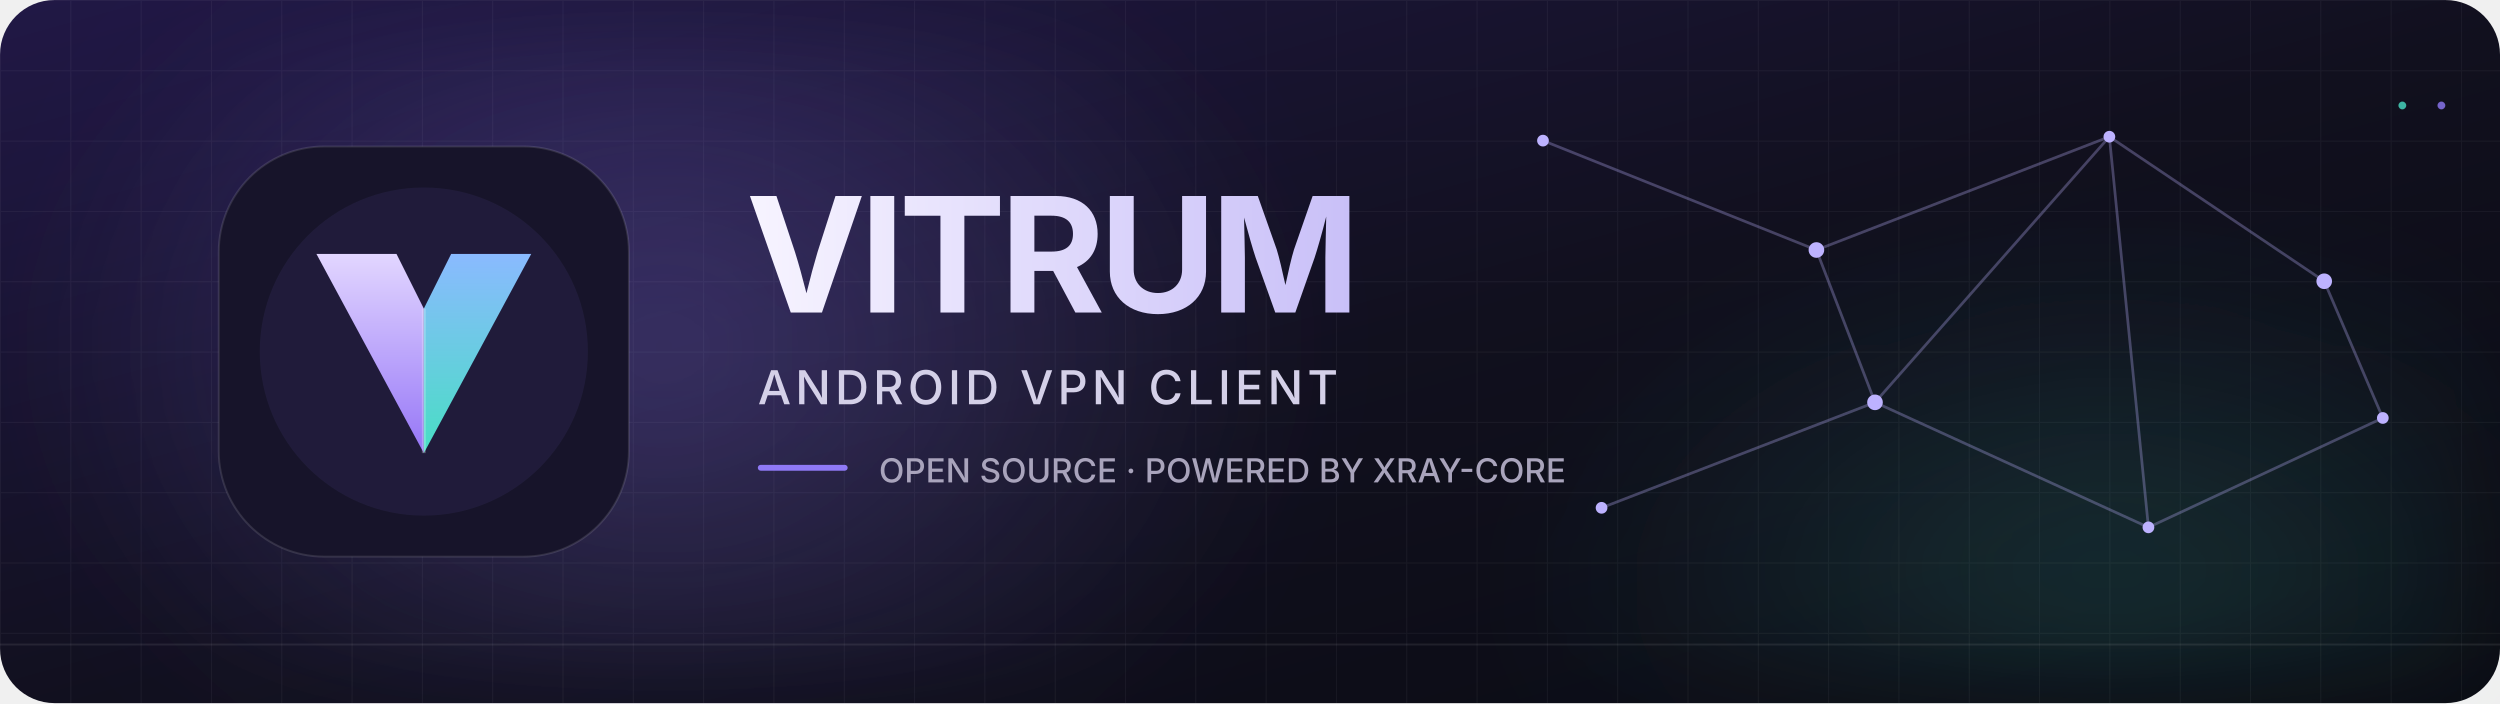
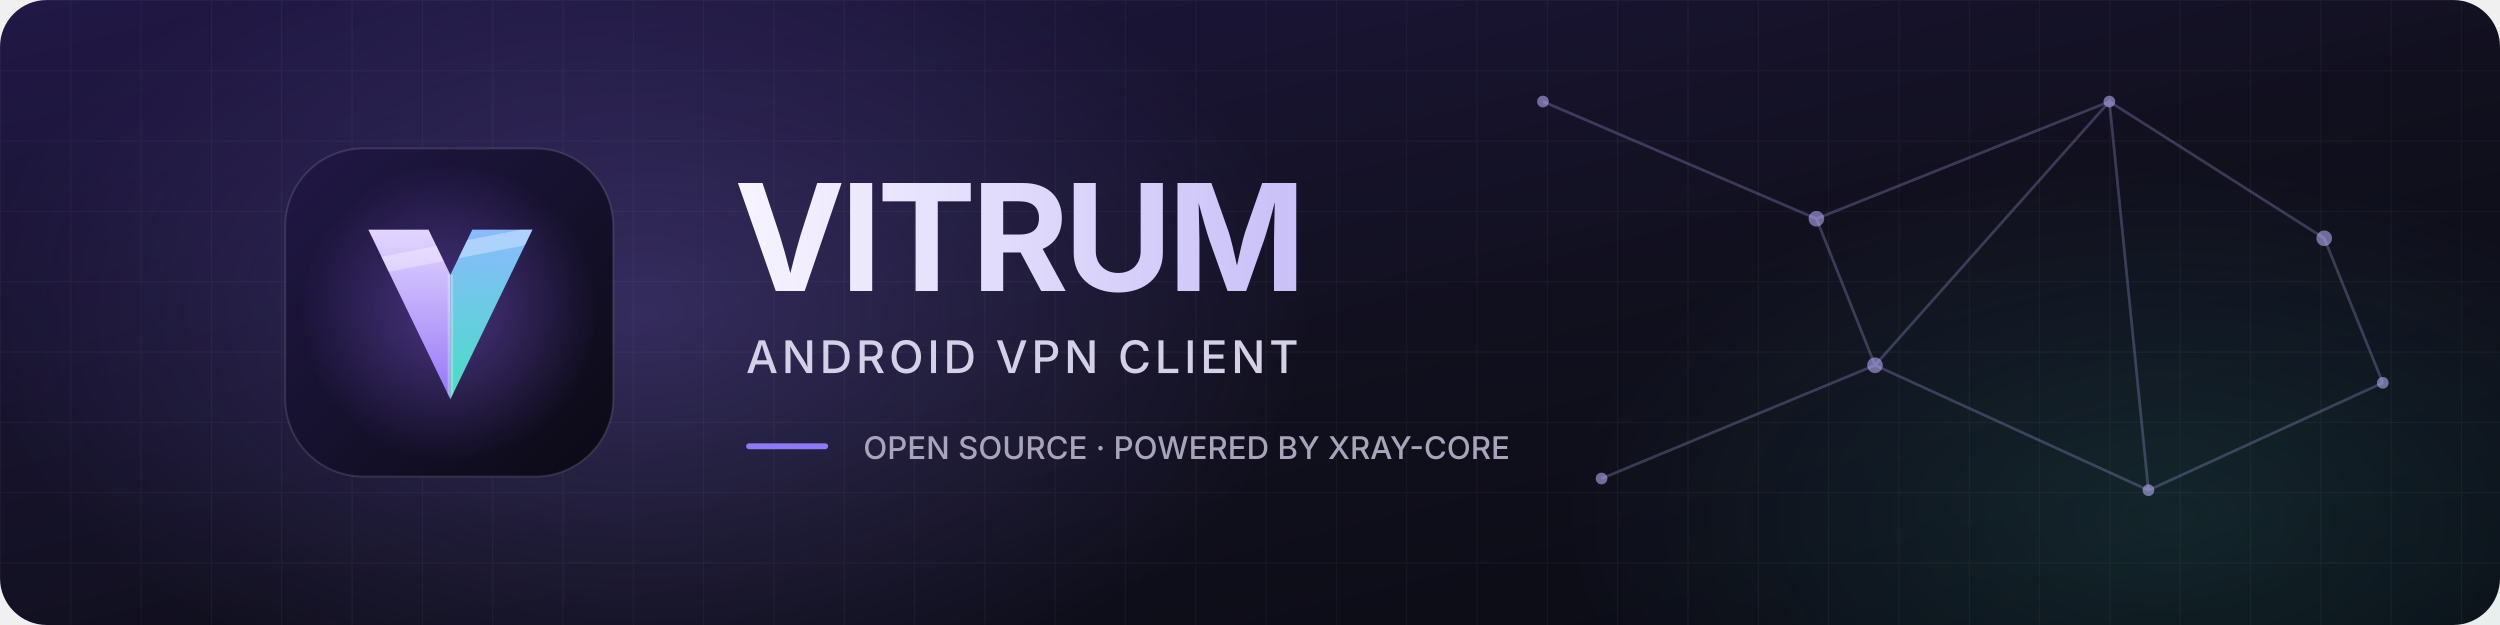
- <svg xmlns="http://www.w3.org/2000/svg" width="1280" height="360" viewBox="0 0 1280 360" role="img" aria-labelledby="title desc">
+ <svg xmlns="http://www.w3.org/2000/svg" width="1280" height="320" viewBox="0 0 1280 320" role="img" aria-labelledby="title desc">
  <defs>
-     <linearGradient id="bg" x1="0" y1="0" x2="1" y2="1">
+     <linearGradient id="bg" x2="1" y2="1">
      <stop stop-color="#211846" />
-       <stop offset=".52" stop-color="#11101E" />
+       <stop offset=".55" stop-color="#11101E" />
      <stop offset="1" stop-color="#090A12" />
    </linearGradient>
+     <linearGradient id="tile" x2="1" y2="1">
+       <stop stop-color="#211846" />
+       <stop offset="1" stop-color="#0B0A14" />
+     </linearGradient>
    <radialGradient id="glow">
-       <stop stop-color="#8F79F6" stop-opacity=".3" />
+       <stop stop-color="#8F79F6" stop-opacity=".25" />
      <stop offset="1" stop-color="#8F79F6" stop-opacity="0" />
    </radialGradient>
    <radialGradient id="glow2">
-       <stop stop-color="#48DEC4" stop-opacity=".16" />
+       <stop stop-color="#48DEC4" stop-opacity=".12" />
      <stop offset="1" stop-color="#48DEC4" stop-opacity="0" />
+     </radialGradient>
+     <radialGradient id="tileGlow">
+       <stop stop-color="#966AFF" stop-opacity=".4" />
+       <stop offset="1" stop-color="#966AFF" stop-opacity="0" />
    </radialGradient>
    <linearGradient id="left" x2="0" y2="1">
      <stop stop-color="#E2D6FF" />
      <stop offset="1" stop-color="#9676F7" />
    </linearGradient>
    <linearGradient id="right" x2="0" y2="1">
      <stop stop-color="#8ABAFF" />
      <stop offset="1" stop-color="#48DEC4" />
    </linearGradient>
    <linearGradient id="word">
      <stop stop-color="#F7F4FF" />
      <stop offset="1" stop-color="#C9C0F8" />
    </linearGradient>
    <pattern id="grid" width="36" height="36" patternUnits="userSpaceOnUse">
-       <path d="M36 0H0V36" fill="none" stroke="#FFF" stroke-opacity=".045" />
+       <path d="M36 0H0V36" fill="none" stroke="#FFF" stroke-opacity=".04" />
    </pattern>
-     <filter id="blur">
-       <feGaussianBlur stdDeviation="34" />
-     </filter>
+     <clipPath id="prismClip">
+       <path d="M24 24L46 24L54 40.5L62 24H84L54 86Z" />
+     </clipPath>
  </defs>
-   <rect width="1280" height="360" rx="28" fill="url(#bg)" />
-   <rect width="1280" height="360" rx="28" fill="url(#grid)" />
-   <ellipse cx="340" cy="178" rx="330" ry="250" fill="url(#glow)" filter="url(#blur)" />
-   <ellipse cx="1080" cy="300" rx="300" ry="180" fill="url(#glow2)" filter="url(#blur)" />
-   <g opacity=".32" fill="none" stroke="#B7AEF8" stroke-width="1.4">
-     <path d="M790 72L930 128L1080 70L1190 144M820 260L960 206L1100 270L1220 214M930 128L960 206L1080 70L1100 270M1080 70L1190 144L1220 214" />
+   <rect width="1280" height="320" rx="24" fill="url(#bg)" />
+   <rect width="1280" height="320" rx="24" fill="url(#grid)" />
+   <ellipse cx="330" cy="160" rx="340" ry="210" fill="url(#glow)" />
+   <ellipse cx="1110" cy="265" rx="310" ry="180" fill="url(#glow2)" />
+   <g opacity=".26" fill="none" stroke="#B7AEF8" stroke-width="1.4">
+     <path d="M790 52L930 112L1080 52L1190 122M820 245L960 187L1100 251L1220 196M930 112L960 187L1080 52L1100 251M1080 52L1190 122L1220 196" />
  </g>
-   <g fill="#BDB2FF">
-     <circle cx="790" cy="72" r="3" />
-     <circle cx="930" cy="128" r="4" />
-     <circle cx="1080" cy="70" r="3" />
-     <circle cx="1190" cy="144" r="4" />
-     <circle cx="820" cy="260" r="3" />
-     <circle cx="960" cy="206" r="4" />
-     <circle cx="1100" cy="270" r="3" />
-     <circle cx="1220" cy="214" r="3" />
+   <g fill="#BDB2FF" opacity=".56">
+     <circle cx="790" cy="52" r="3" />
+     <circle cx="930" cy="112" r="4" />
+     <circle cx="1080" cy="52" r="3" />
+     <circle cx="1190" cy="122" r="4" />
+     <circle cx="820" cy="245" r="3" />
+     <circle cx="960" cy="187" r="4" />
+     <circle cx="1100" cy="251" r="3" />
+     <circle cx="1220" cy="196" r="3" />
  </g>
-   <g transform="translate(112 75)">
-     <rect width="210" height="210" rx="54" fill="#17142A" stroke="#FFF" stroke-opacity=".12" />
-     <circle cx="105" cy="105" r="84" fill="#8F79F6" opacity=".08" />
-     <path d="M50 55H91L105 83V157Z" fill="url(#left)" />
-     <path d="M105 83L119 55H160L105 157Z" fill="url(#right)" />
-     <path d="M105 83V157" stroke="#FFF" stroke-opacity=".24" stroke-width="2" />
+   <g transform="translate(146 76)">
+     <rect width="168" height="168" rx="40" fill="url(#tile)" stroke="#FFFFFF" stroke-opacity=".12" />
+     <circle cx="84" cy="84" r="76" fill="url(#tileGlow)" />
+     <g transform="translate(9 8) scale(1.4)">
+       <path d="M24 24L46 24L54 40.5V86Z" fill="url(#left)" />
+       <path d="M54 40.5L62 24H84L54 86Z" fill="url(#right)" />
+       <g clip-path="url(#prismClip)">
+         <path d="M18 36L90 22V28L18 42Z" fill="#FFFFFF" fill-opacity=".33" />
+         <path d="M54 40.5V86" stroke="#FFFFFF" stroke-opacity=".27" stroke-width="2" />
+       </g>
+     </g>
  </g>
-   <g font-family="Inter,Segoe UI,Arial,sans-serif">
-     <text x="382" y="160" fill="url(#word)" font-size="82" font-weight="720" letter-spacing="-3">VITRUM</text>
-     <text x="388" y="207" fill="#D4D0E8" font-size="24" font-weight="500" letter-spacing="2.2">ANDROID VPN CLIENT</text>
-     <rect x="388" y="238" width="46" height="3" rx="1.5" fill="#8F79F6" />
-     <text x="450" y="247" fill="#A9A4BC" font-size="17" font-weight="500">OPEN SOURCE · POWERED BY XRAY-CORE</text>
+   <g font-family="Inter, Segoe UI, Arial, sans-serif">
+     <text x="376" y="149" fill="url(#word)" font-size="76" font-weight="700" letter-spacing="-2.5">VITRUM</text>
+     <text x="382" y="191" fill="#D4D0E8" font-size="23" font-weight="500" letter-spacing="2">ANDROID VPN CLIENT</text>
+     <rect x="382" y="227" width="42" height="3" rx="1.5" fill="#8F79F6" />
+     <text x="442" y="235" fill="#A9A4BC" font-size="16" font-weight="500">OPEN SOURCE · POWERED BY XRAY-CORE</text>
  </g>
-   <path d="M0 330H1280" stroke="#FFF" stroke-opacity=".08" />
-   <circle cx="1230" cy="54" r="2" fill="#48DEC4" opacity=".8" />
-   <circle cx="1250" cy="54" r="2" fill="#8F79F6" opacity=".8" />
</svg>
